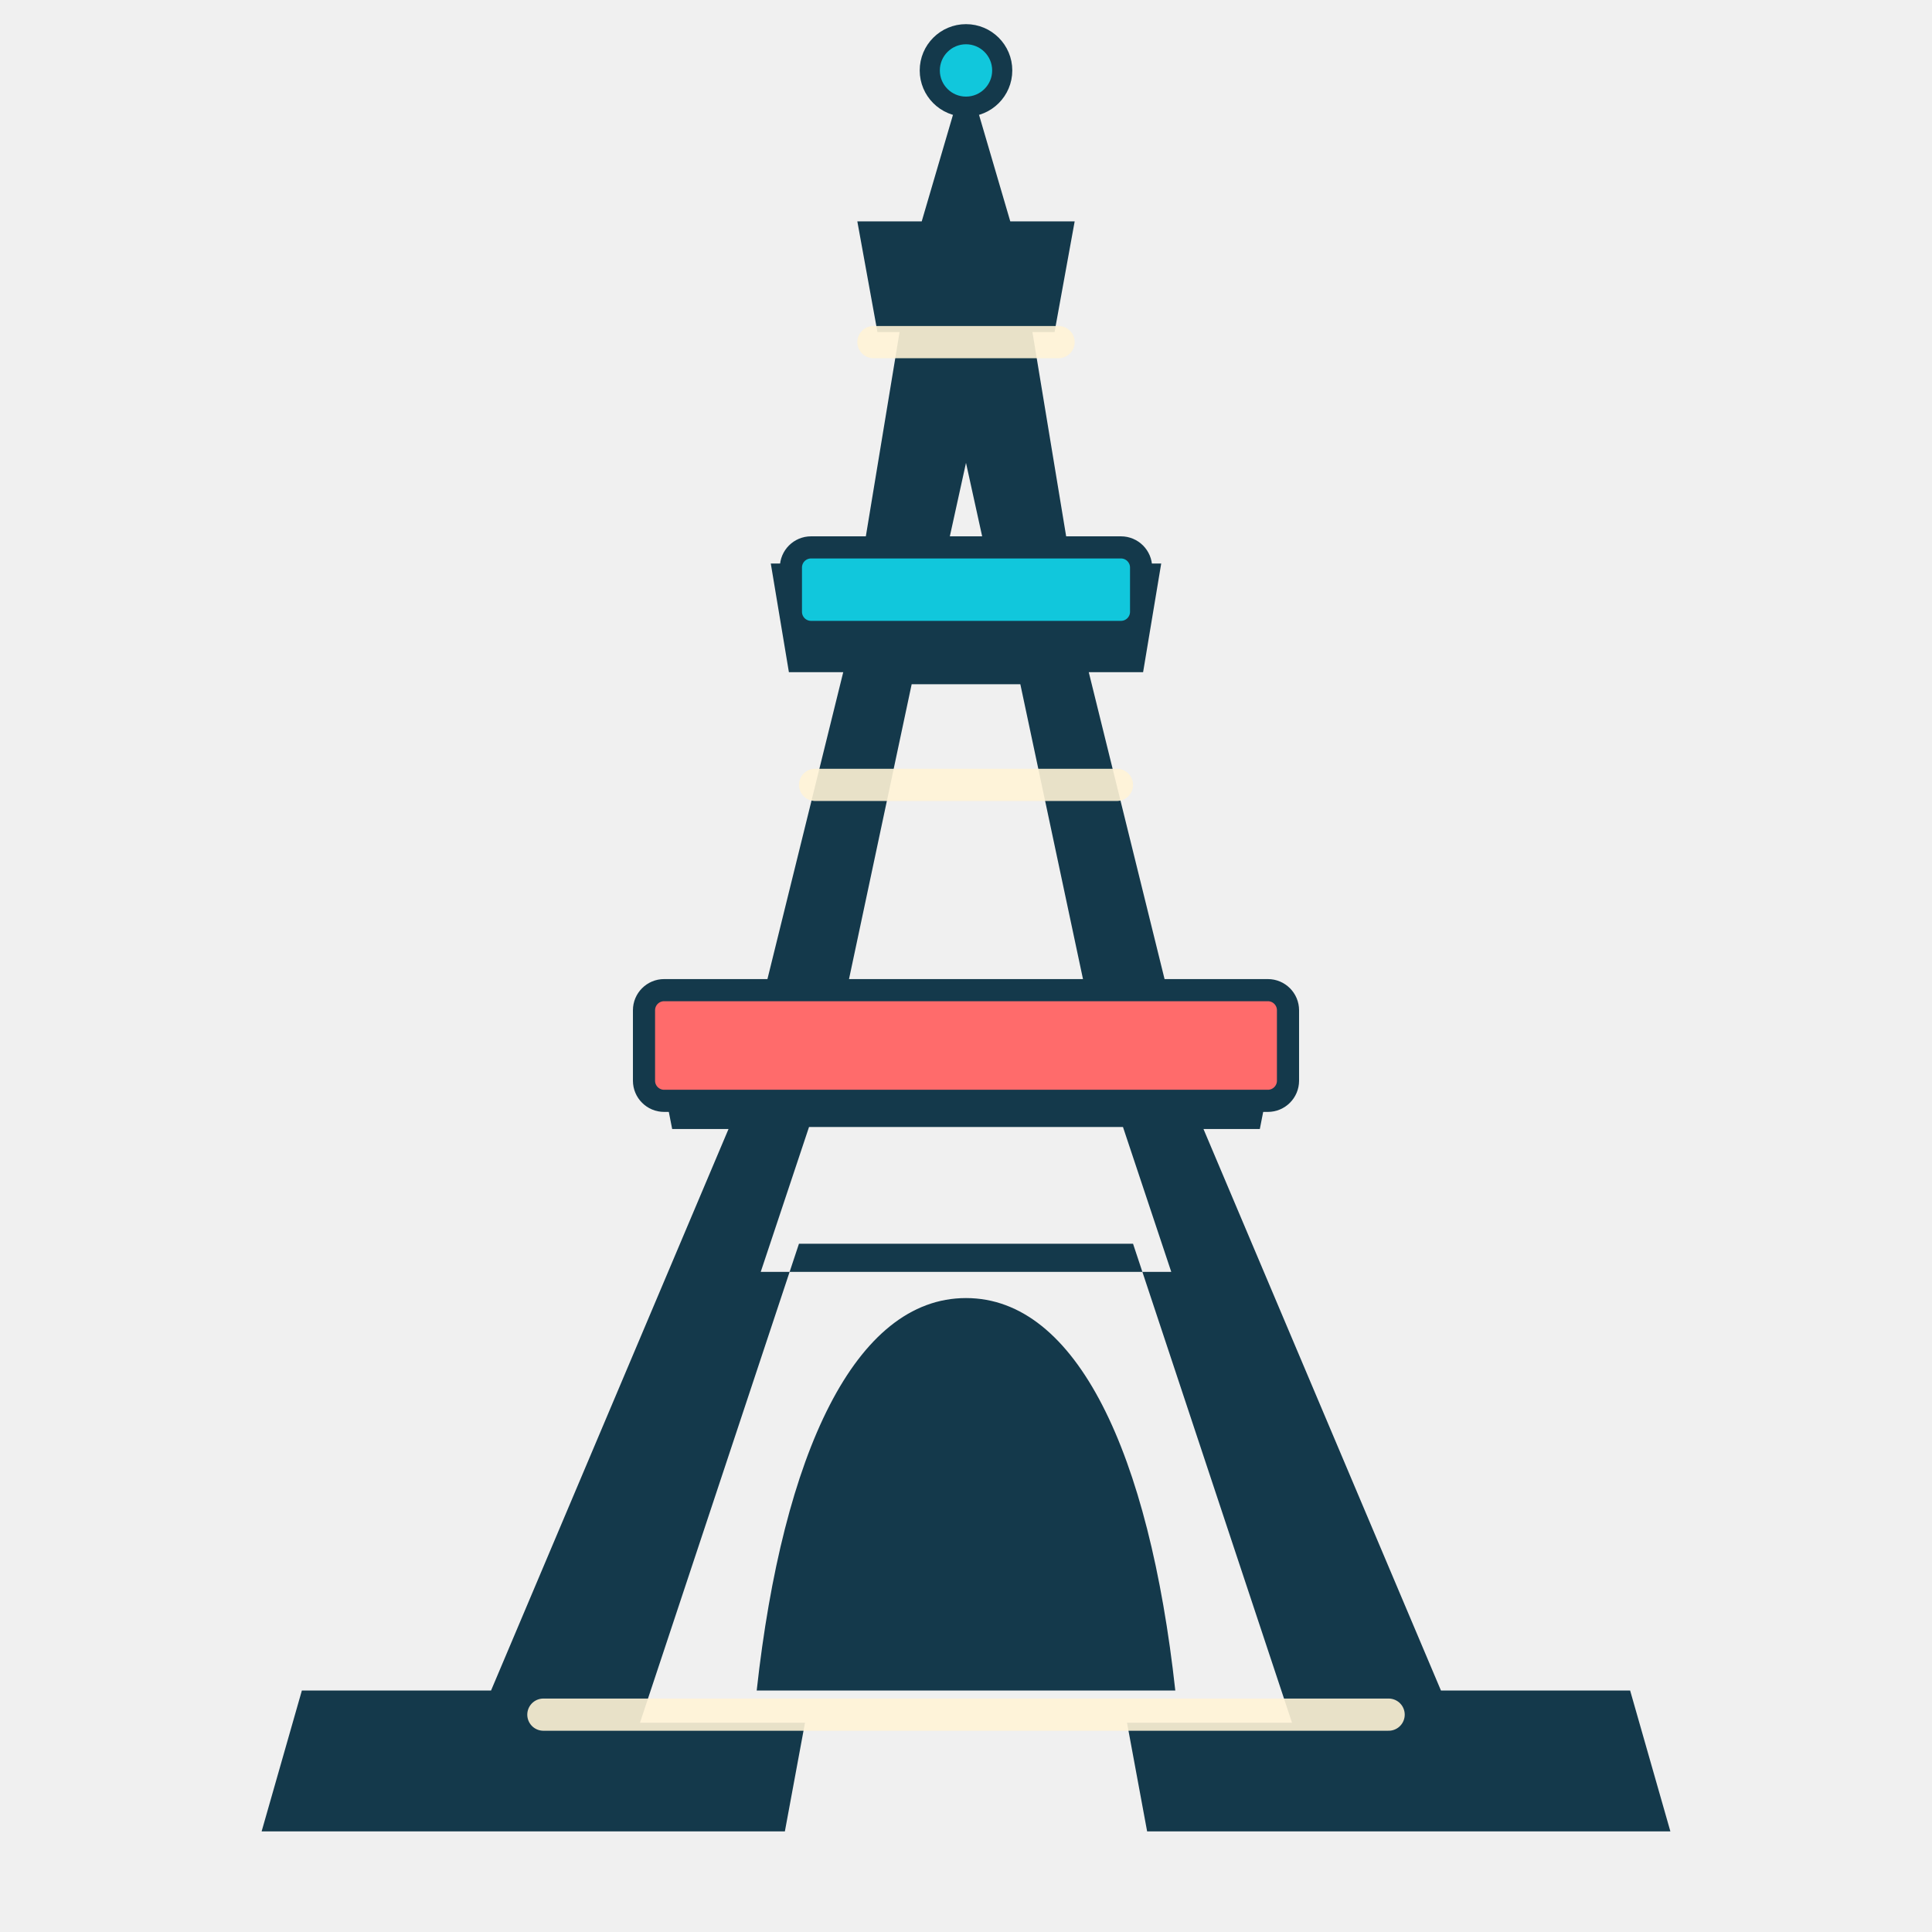
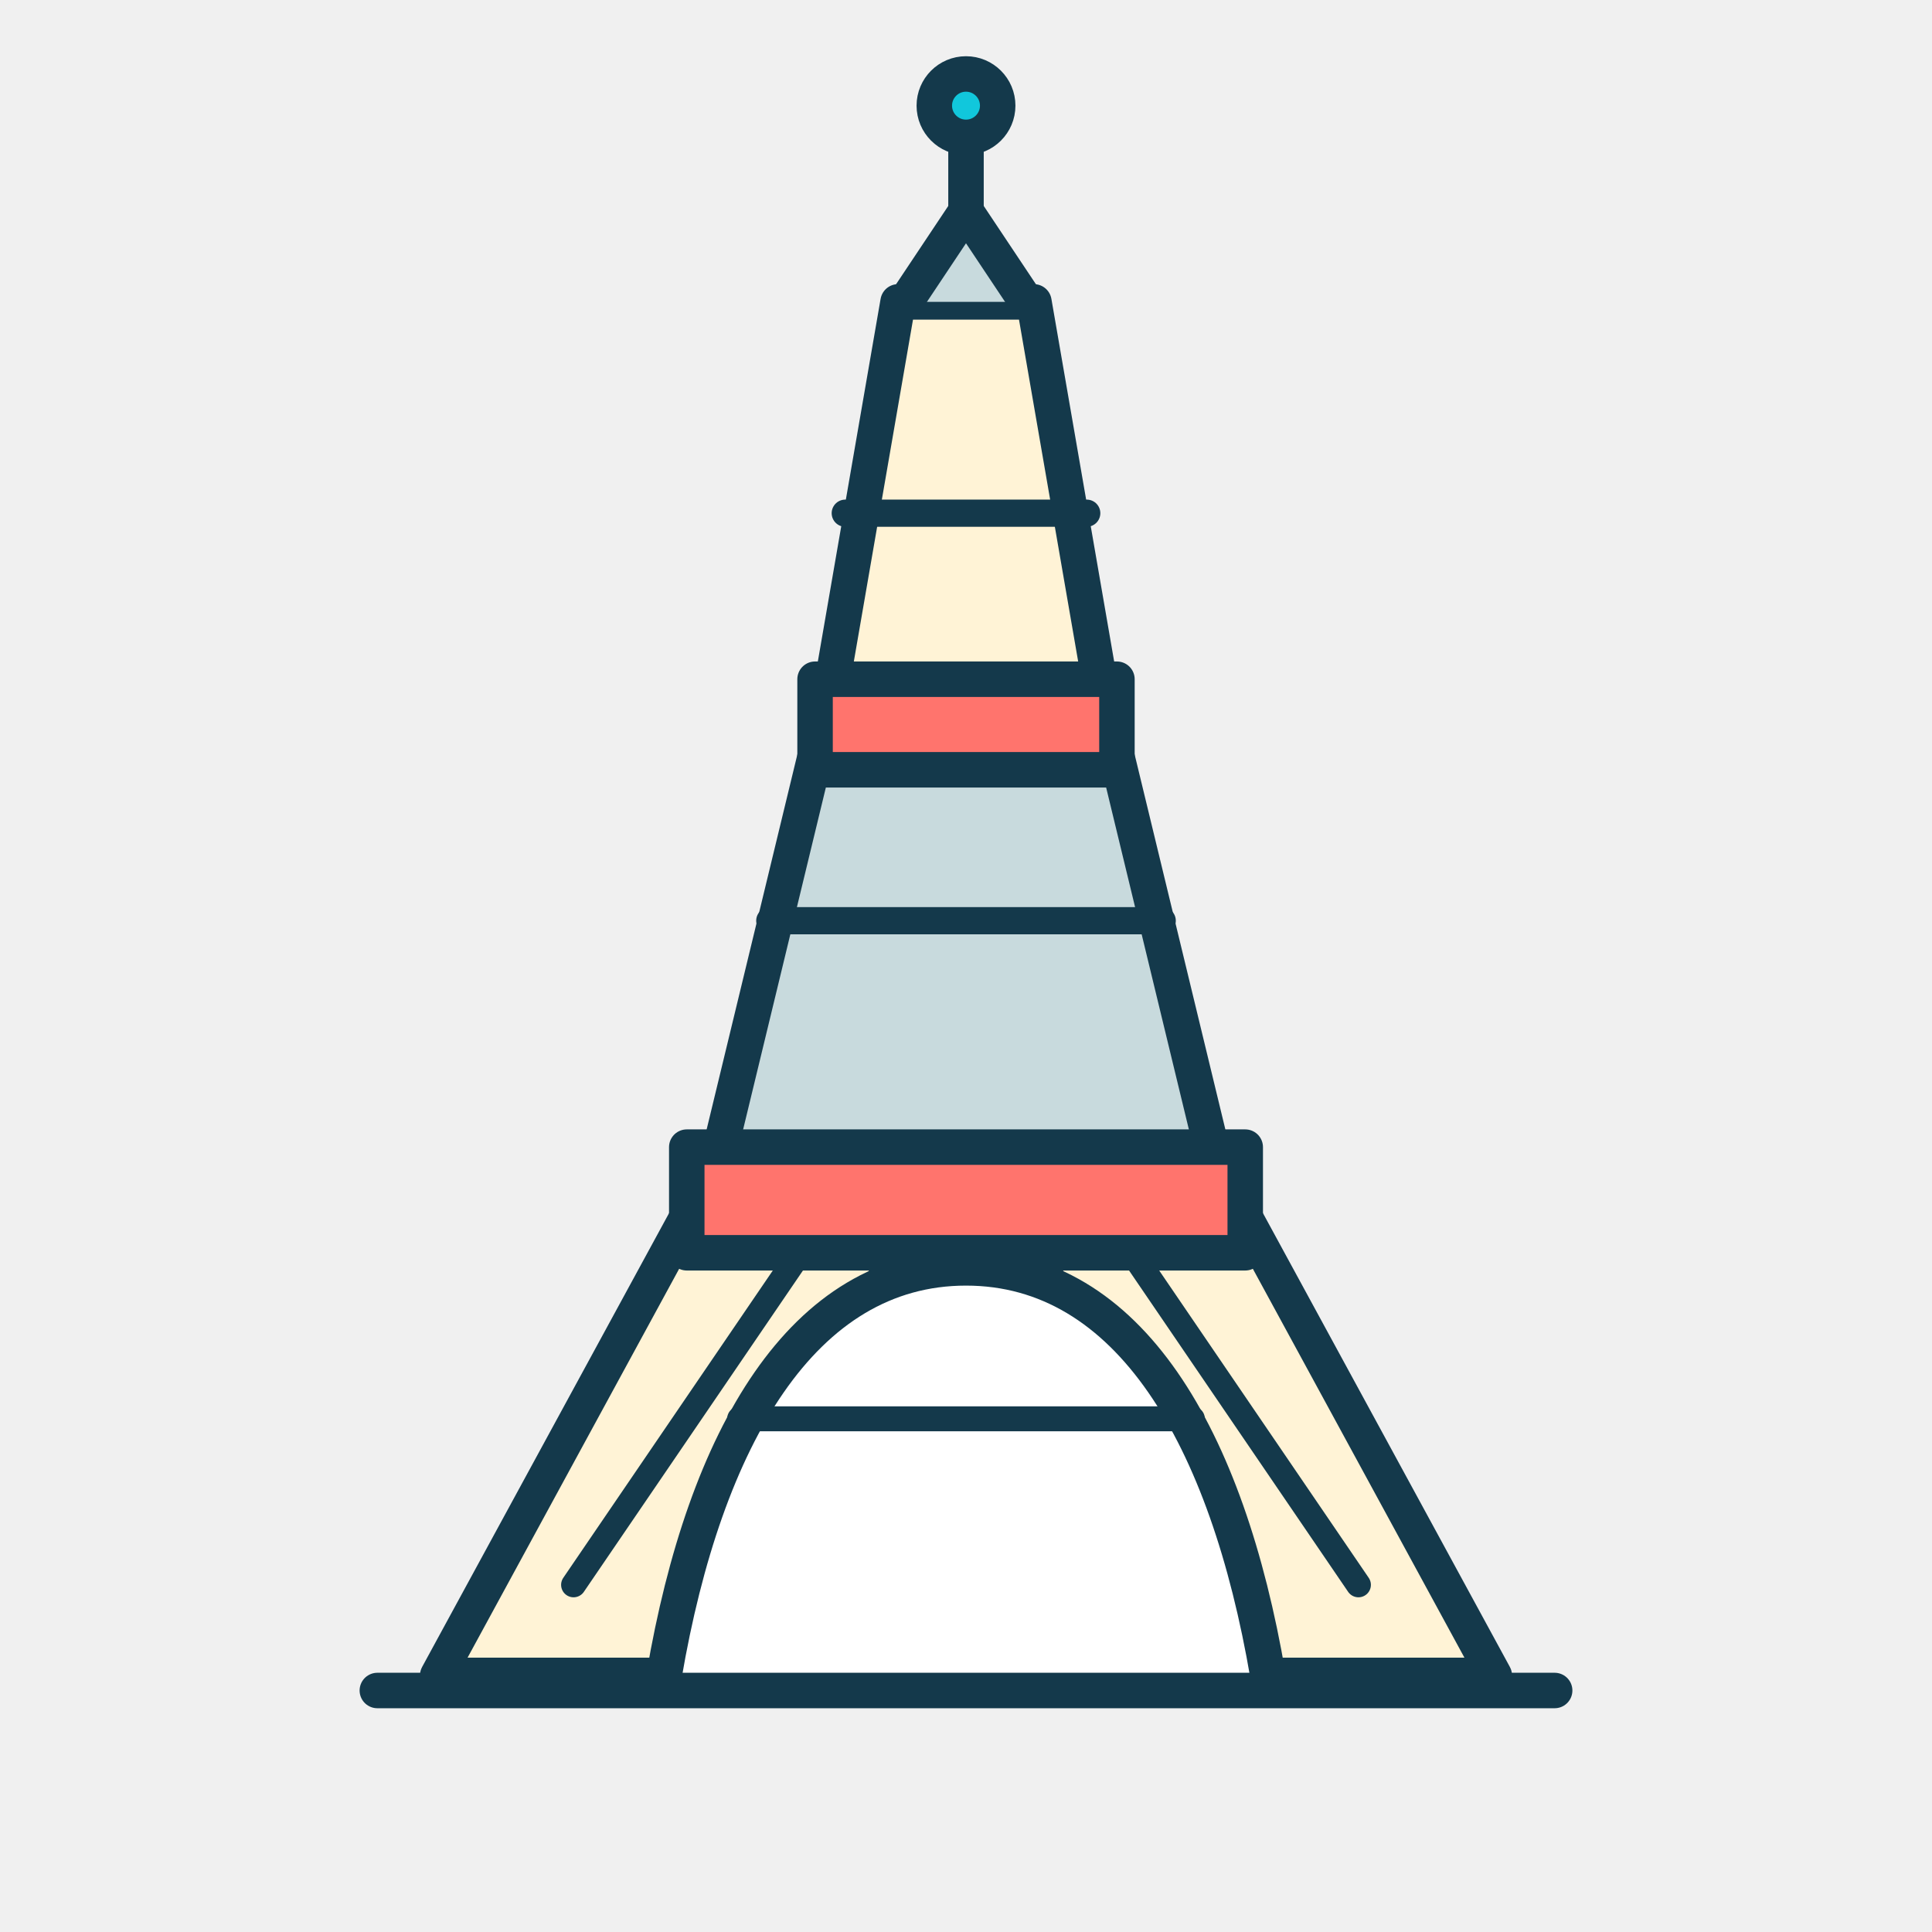
- <svg xmlns="http://www.w3.org/2000/svg" width="256" height="256" viewBox="0 0 96 96" role="img" aria-label="Torre Eiffel">
-   <g stroke-linecap="round" stroke-linejoin="round">
-     <path fill="#14394b" fill-rule="evenodd" d="M48 3.5 45.8 11h-3.2l1 5.5h1.1L42.8 28h-4.5l.9 5.4h2.7L37.8 50h-5.6l1.2 6.1h2.8L24.4 84H15l-2 7h26l1-5.4H31.8l7.9-23.8h16.6l7.9 23.8H56l1 5.4h26l-2-7h-9.4L59.8 56.1h2.8l1.2-6.1h-5.6l-4.1-16.6h2.7l.9-5.4h-4.5l-1.9-11.5h1.1l1-5.5h-3.2L48 3.5Zm0 19.5-1.1 5h2.2L48 23Zm-2.7 11-3.4 16h12.2l-3.4-16h-5.4Zm-5.1 22-2.4 7.2h20.4L55.8 56H40.2Zm7.8 8.5c-5.5 0-9.1 7.7-10.4 19.5h20.8C57.1 72.2 53.5 64.5 48 64.5Z" />
-     <rect x="39.3" y="27.2" width="17.4" height="4.2" rx="1" fill="#11c7dc" stroke="#14394b" stroke-width="1.1" />
-     <rect x="32" y="49.2" width="32" height="5.5" rx="1" fill="#ff6b6b" stroke="#14394b" stroke-width="1.1" />
-     <path d="M43.4 17h9.2M40.5 39h15M27 85.2h42" fill="none" stroke="#fff3d6" stroke-width="1.6" opacity=".9" />
-     <circle cx="48" cy="3.5" r="1.8" fill="#11c7dc" stroke="#14394b" stroke-width="1" />
+ <svg xmlns="http://www.w3.org/2000/svg" width="256" height="256" viewBox="0 0 128 128" role="img" aria-label="Torre Eiffel">
+   <g stroke="#14394b" stroke-width="2.35" stroke-linecap="round" stroke-linejoin="round">
+     <path d="M64 8v12" fill="none" />
+     <path d="M59.5 20h9L73 46H55z" fill="#fff3d6" />
+     <path d="M55 46h18l7.5 31h-33z" fill="#c8dadd" />
+     <path d="M47.5 77h33L99 111H83.5L69 84H59l-14.5 27H29z" fill="#fff3d6" />
+     <path d="M44 111c2.7-15.8 9.2-27 20-27s17.3 11.2 20 27" fill="#fff" />
+     <path d="M56 34h16M51 61h26" fill="none" stroke-width="1.8" />
+     <path d="M54 45h20v6H54z" fill="#ff746d" />
+     <path d="M45.5 76h37v7h-37z" fill="#ff746d" />
+     <path d="M53 83 38 105M75 83l15 22M49 94h30" fill="none" stroke-width="1.65" />
+     <path d="M60 20 64 14l4 6" fill="#c8dadd" />
+     <circle cx="64" cy="7" r="2.1" fill="#11c7dc" />
+     <path d="M25 112h78" fill="none" />
  </g>
</svg>
